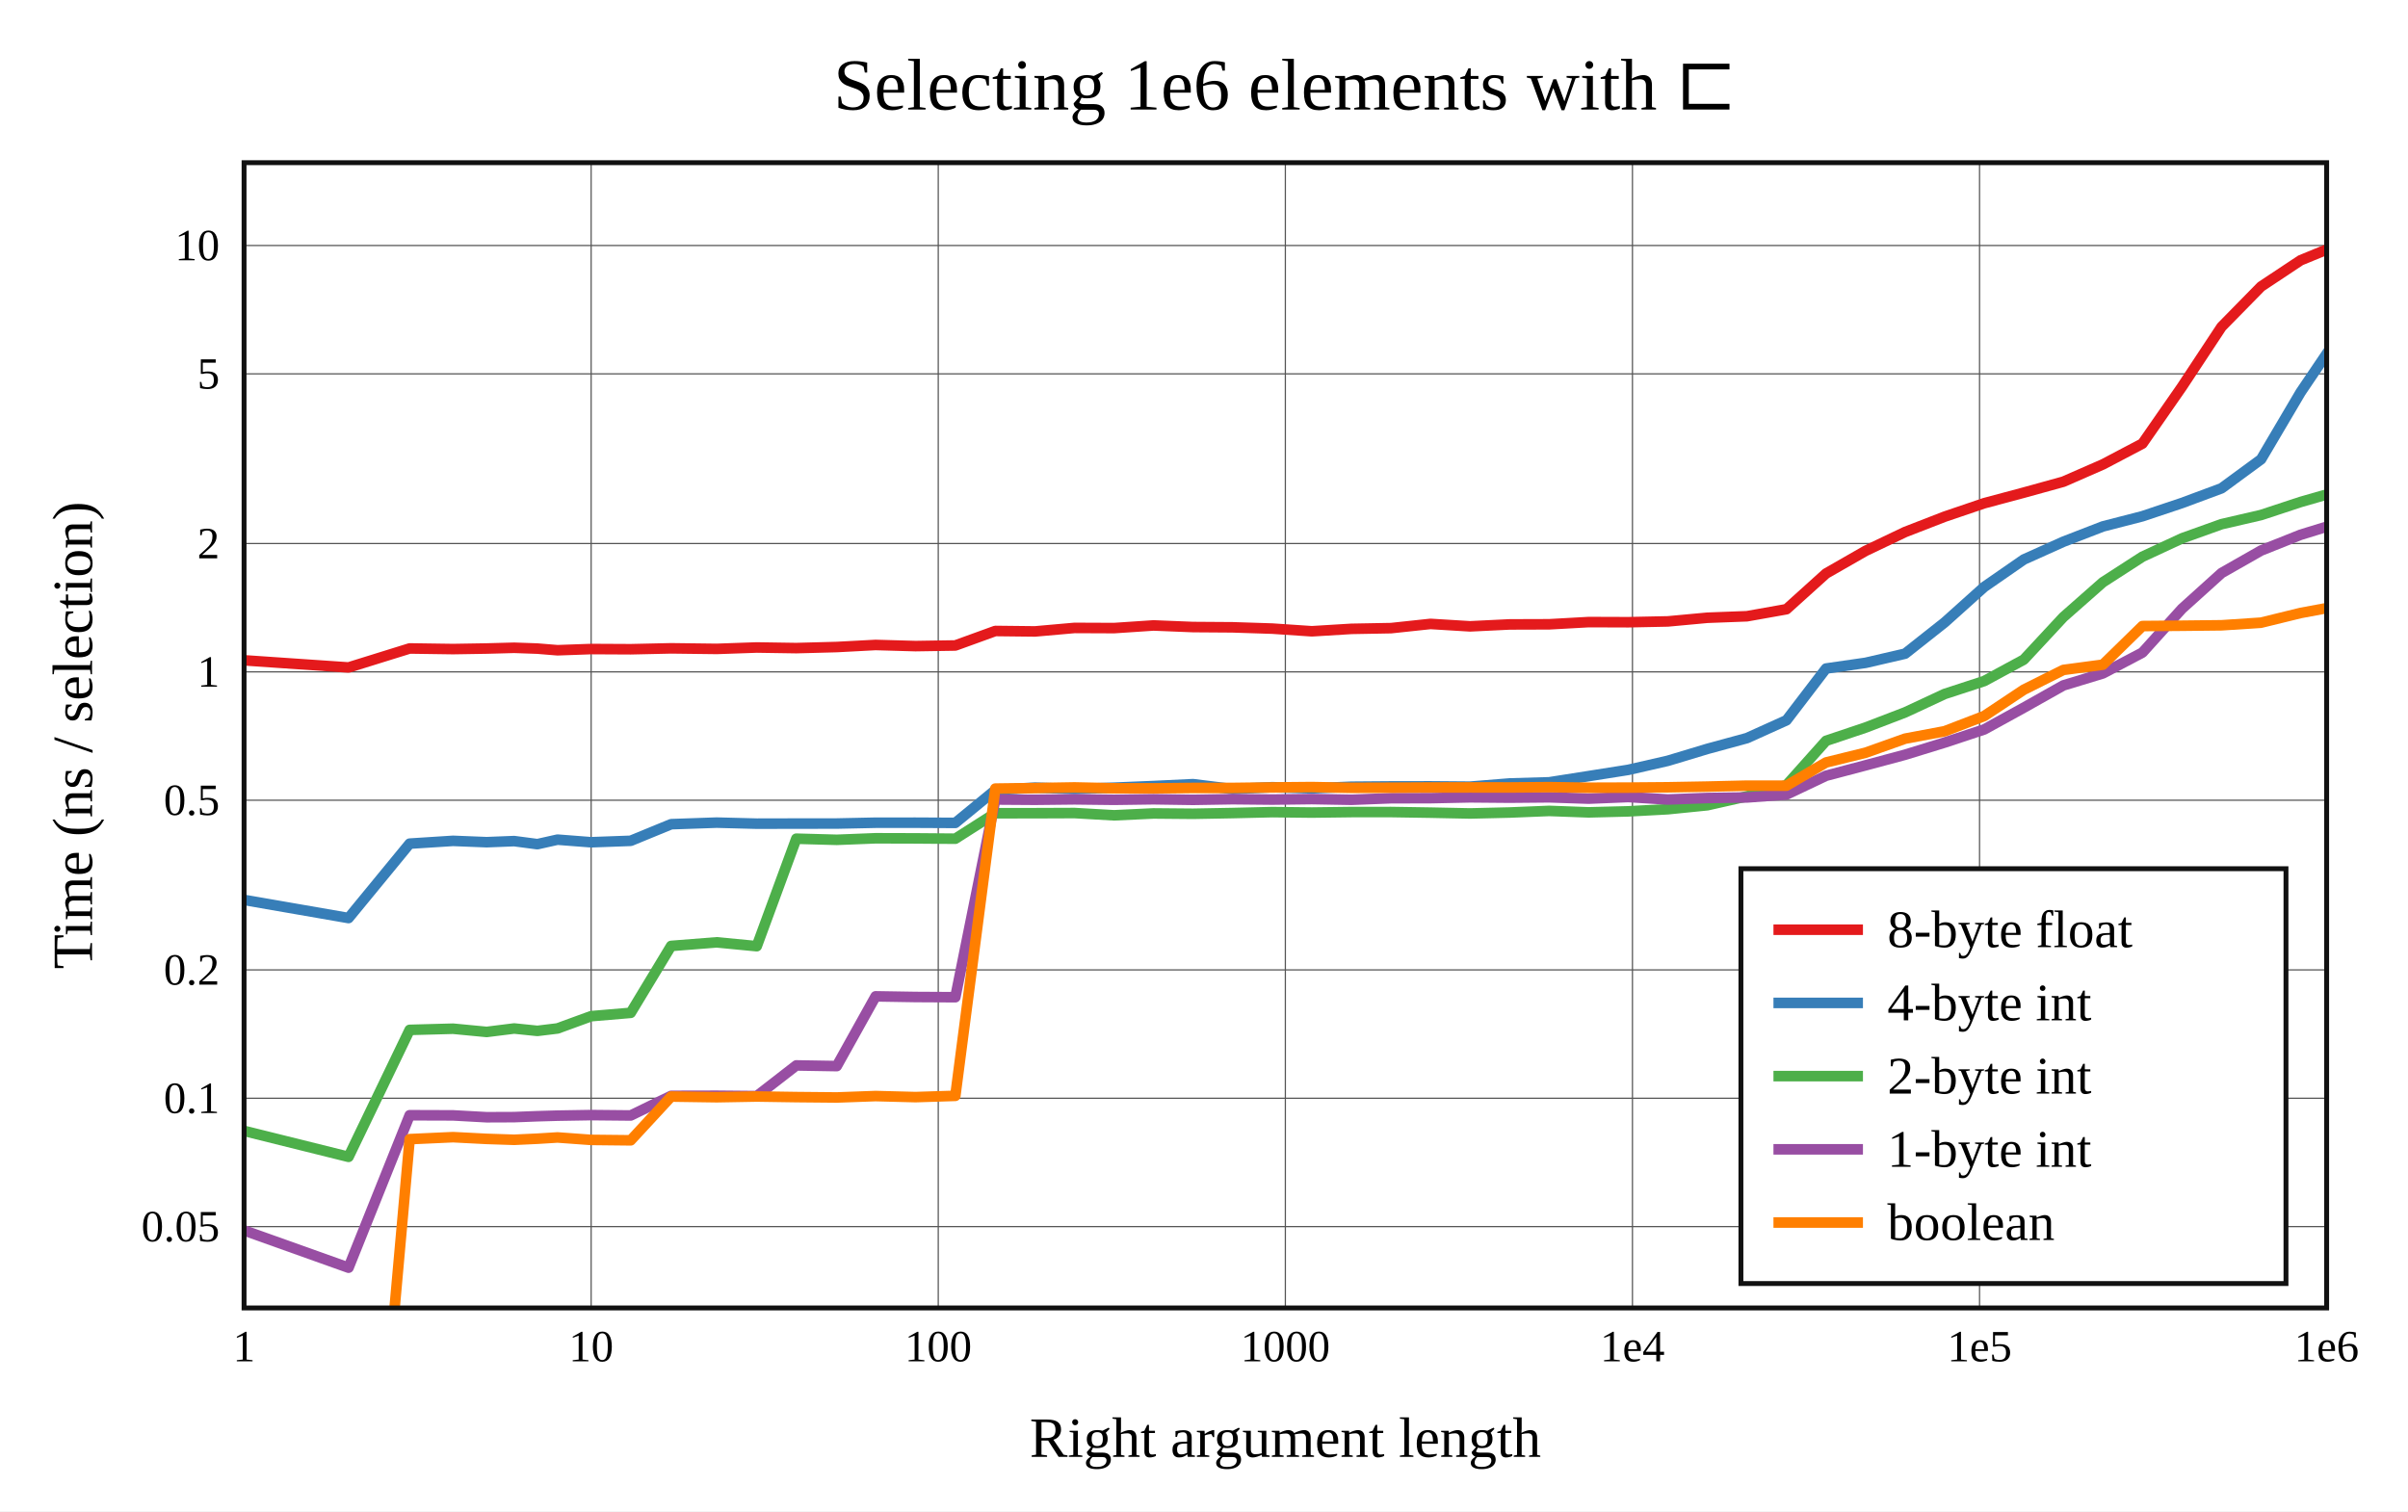
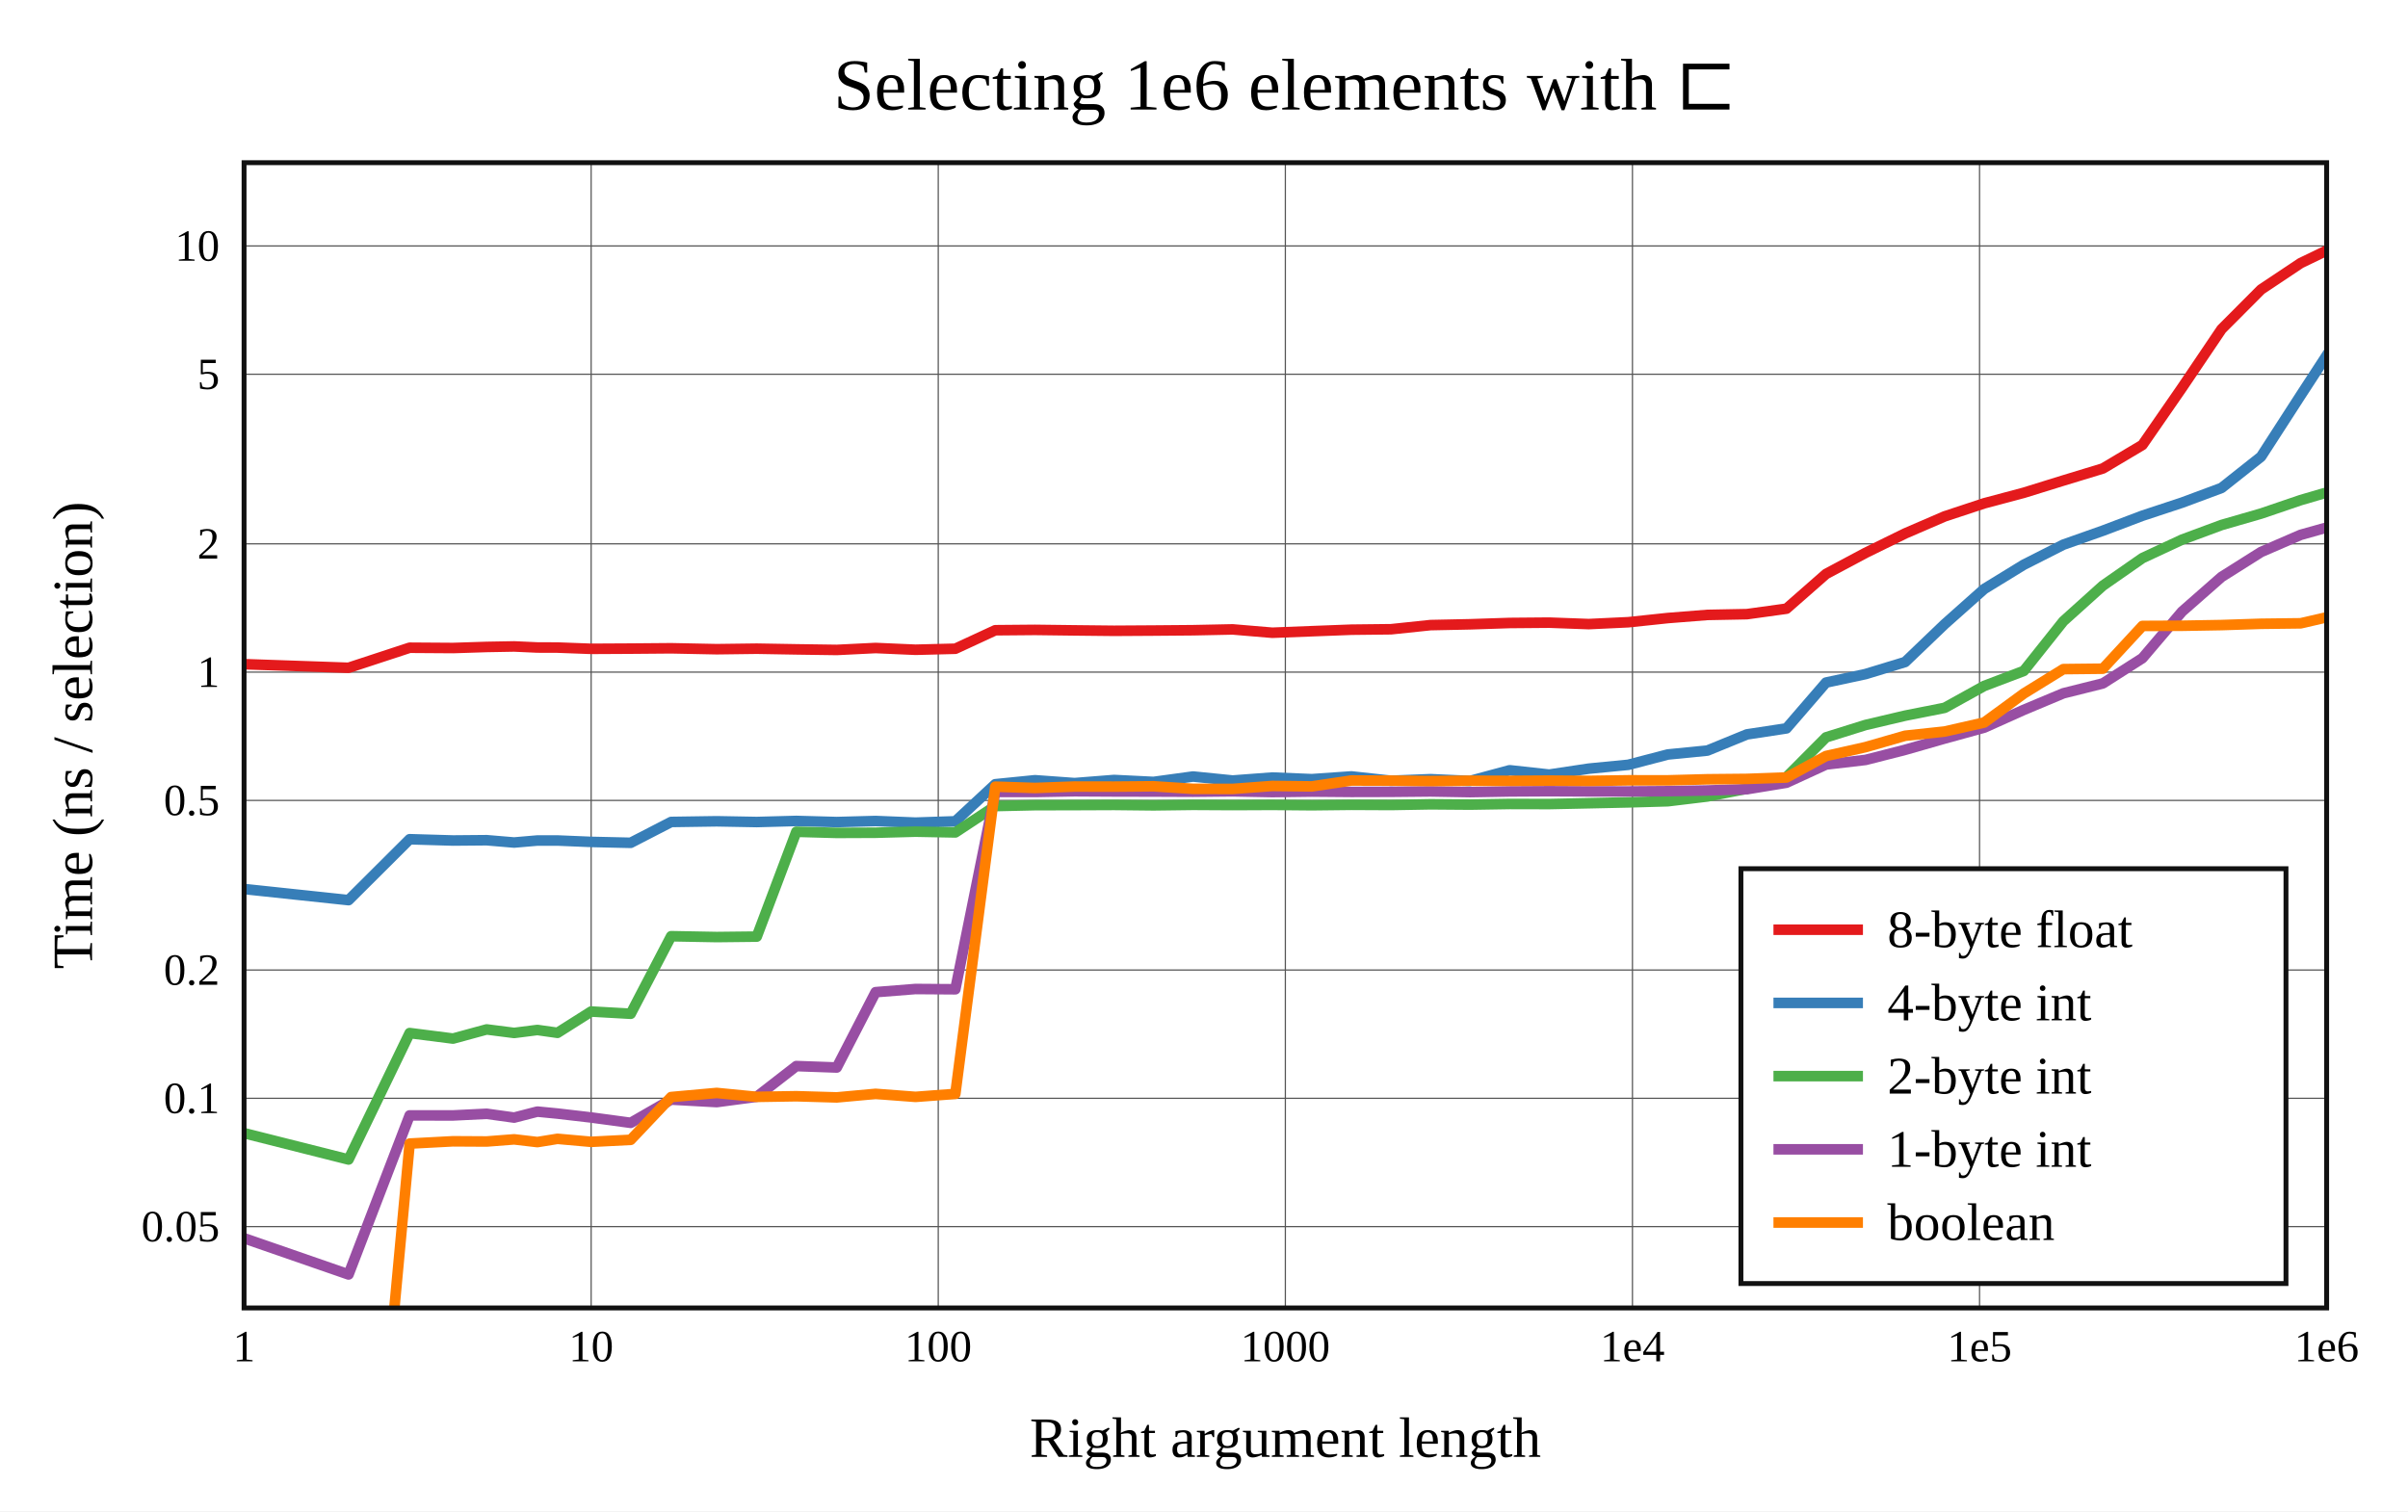
<svg xmlns="http://www.w3.org/2000/svg" viewBox="-60 -40 592 371.6" height="557.4" width="888">
  <g stroke-width="2.6" font-size="14px" text-anchor="middle">
    <defs>
      <clipPath id="clip">
        <rect x="0" y="0" width="512" height="281.6" />
      </clipPath>
    </defs>
    <rect fill="white" x="-60" y="-40" width="592" height="371.6" />
    <text dy="0.33em" font-size="18px" x="256" y="-19">
      Selecting 
      1e6
       elements with ⊏
    </text>
    <text dy="0.33em" x="256" y="313.6">Right argument length</text>
    <text dy="0.33em" transform="rotate(-90)" x="-140.8" y="-42">Time (ns / selection)</text>
    <g stroke-width="0.3" stroke="#555">
      <path d="M85.333 0v281.6" />
      <path d="M170.667 0v281.6" />
      <path d="M256 0v281.6" />
      <path d="M341.333 0v281.6" />
      <path d="M426.667 0v281.6" />
      <path d="M0 261.6h512" />
-       <path d="M0 230.041h512" />
-       <path d="M0 198.481h512" />
-       <path d="M0 156.762h512" />
-       <path d="M0 125.203h512" />
-       <path d="M0 93.643h512" />
-       <path d="M0 51.924h512" />
-       <path d="M0 20.365h512" />
+       <path d="M0 230.055h512" />
+       <path d="M0 198.51h512" />
+       <path d="M0 156.81h512" />
+       <path d="M0 125.265h512" />
+       <path d="M0 93.721h512" />
+       <path d="M0 52.021h512" />
+       <path d="M0 20.476h512" />
    </g>
    <g font-size="11px">
      <text dy="0.33em" x="0" y="291.1">1</text>
      <text dy="0.33em" x="85.333" y="291.1">10</text>
      <text dy="0.33em" x="170.667" y="291.1">100</text>
      <text dy="0.33em" x="256" y="291.1">1000</text>
      <text dy="0.33em" x="341.333" y="291.1">1e4</text>
      <text dy="0.33em" x="426.667" y="291.1">1e5</text>
      <text dy="0.33em" x="512" y="291.1">1e6</text>
      <g text-anchor="end">
        <text dy="0.33em" x="-6" y="261.6">0.05</text>
-         <text dy="0.33em" x="-6" y="230.041">0.1</text>
-         <text dy="0.33em" x="-6" y="198.481">0.2</text>
-         <text dy="0.33em" x="-6" y="156.762">0.5</text>
-         <text dy="0.33em" x="-6" y="125.203">1</text>
-         <text dy="0.33em" x="-6" y="93.643">2</text>
-         <text dy="0.33em" x="-6" y="51.924">5</text>
-         <text dy="0.33em" x="-6" y="20.365">10</text>
+         <text dy="0.33em" x="-6" y="230.055">0.1</text>
+         <text dy="0.33em" x="-6" y="198.51">0.2</text>
+         <text dy="0.33em" x="-6" y="156.81">0.5</text>
+         <text dy="0.33em" x="-6" y="125.265">1</text>
+         <text dy="0.33em" x="-6" y="93.721">2</text>
+         <text dy="0.33em" x="-6" y="52.021">5</text>
+         <text dy="0.33em" x="-6" y="20.476">10</text>
      </g>
    </g>
    <g clip-path="url(#clip)" fill="none" stroke-linecap="round" stroke-linejoin="round">
-       <path stroke="#e41a1c" d="M0 122.36L25.688 124.119L40.714 119.445L51.376 119.598L59.645 119.462L66.402 119.278L72.115 119.48L77.064 119.884L85.333 119.588L95.056 119.638L104.998 119.415L116.201 119.554L126.048 119.208L135.771 119.358L145.713 119.093L155.268 118.586L165.077 118.867L174.867 118.713L184.691 115.147L194.454 115.256L204.177 114.395L213.888 114.436L223.585 113.788L233.301 114.18L243.045 114.248L252.789 114.565L262.509 115.219L272.242 114.625L281.965 114.449L291.681 113.41L301.407 114.007L311.135 113.533L320.864 113.502L330.583 112.96L340.308 112.993L350.033 112.793L359.757 111.893L369.48 111.526L379.202 109.794L388.926 101.019L398.649 95.448L408.372 90.811L418.096 87.036L427.819 83.732L437.542 81.131L447.265 78.443L456.989 74.189L466.712 69.076L476.435 55.086L486.158 40.36L495.881 30.452L505.605 23.997L515.328 20" />
-       <path stroke="#377eb8" d="M0 181.274L25.688 185.733L40.714 167.437L51.376 166.752L59.645 167.081L66.402 166.814L72.115 167.564L77.064 166.456L85.333 167.095L95.056 166.741L104.998 162.655L116.201 162.269L126.048 162.525L135.771 162.504L145.713 162.494L155.268 162.292L165.077 162.287L174.867 162.336L184.691 154.275L194.454 153.661L204.177 154.002L213.888 153.675L223.585 153.277L233.301 152.813L243.045 154.023L252.789 153.556L262.509 153.85L272.242 153.438L281.965 153.364L291.681 153.35L301.407 153.425L311.135 152.64L320.864 152.355L330.583 150.83L340.308 149.295L350.033 147.069L359.757 144.137L369.48 141.489L379.202 137.103L388.926 124.383L398.649 122.979L408.372 120.723L418.096 113.037L427.819 104.314L437.542 97.574L447.265 93.205L456.989 89.442L466.712 86.936L476.435 83.678L486.158 80.066L495.881 72.931L505.605 56.445L515.328 42.077" />
-       <path stroke="#4daf4a" d="M0 238.064L25.688 244.45L40.714 213.232L51.376 212.943L59.645 213.735L66.402 212.891L72.115 213.478L77.064 212.877L85.333 209.861L95.056 209.04L104.998 192.59L116.201 191.707L126.048 192.653L135.771 166.22L145.713 166.497L155.268 166.119L165.077 166.146L174.867 166.224L184.691 159.962L194.454 159.953L204.177 159.916L213.888 160.471L223.585 160.012L233.301 160.097L243.045 159.918L252.789 159.687L262.509 159.795L272.242 159.672L281.965 159.667L291.681 159.817L301.407 160.015L311.135 159.786L320.864 159.39L330.583 159.745L340.308 159.498L350.033 158.973L359.757 157.994L369.48 155.798L379.202 153.045L388.926 142.157L398.649 138.892L408.372 135.163L418.096 130.634L427.819 127.46L437.542 122.194L447.265 111.732L456.989 103.162L466.712 96.884L476.435 92.369L486.158 88.887L495.881 86.633L505.605 83.426L515.328 80.63" />
-       <path stroke="#984ea3" d="M0 262.536L25.688 271.702L40.714 234.219L51.376 234.254L59.645 234.71L66.402 234.683L72.115 234.461L77.064 234.321L85.333 234.183L95.056 234.278L104.998 229.45L116.201 229.425L126.048 229.512L135.771 221.97L145.713 222.137L155.268 204.985L165.077 205.145L174.867 205.198L184.691 156.584L194.454 156.649L204.177 156.543L213.888 156.656L223.585 156.523L233.301 156.666L243.045 156.506L252.789 156.601L262.509 156.48L272.242 156.652L281.965 156.273L291.681 156.252L301.407 156.049L311.135 156.133L320.864 156.045L330.583 156.371L340.308 155.976L350.033 156.583L359.757 156.213L369.48 156.082L379.202 155.367L388.926 150.745L398.649 148.182L408.372 145.573L418.096 142.579L427.819 139.358L437.542 134.007L447.265 128.533L456.989 125.58L466.712 120.454L476.435 109.674L486.158 100.902L495.881 95.364L505.605 91.485L515.328 88.49" />
-       <path stroke="#ff7f00" d="M0 325.702L25.688 408.544L40.714 240.096L51.376 239.61L59.645 240.034L66.402 240.256L72.115 239.988L77.064 239.682L85.333 240.282L95.056 240.386L104.998 229.625L116.201 229.787L126.048 229.612L135.771 229.758L145.713 229.85L155.268 229.504L165.077 229.76L174.867 229.45L184.691 153.9L194.454 153.776L204.177 153.614L213.888 153.825L223.585 153.842L233.301 153.743L243.045 153.739L252.789 153.616L262.509 153.528L272.242 153.712L281.965 153.68L291.681 153.626L301.407 153.61L311.135 153.623L320.864 153.547L330.583 153.69L340.308 153.659L350.033 153.581L359.757 153.409L369.48 153.181L379.202 153.188L388.926 147.476L398.649 145.08L408.372 141.621L418.096 139.792L427.819 136.058L437.542 129.592L447.265 124.727L456.989 123.432L466.712 113.935L476.435 113.855L486.158 113.749L495.881 113.102L505.605 110.722L515.328 108.906" />
+       <path stroke="#e41a1c" d="M0 123.31L25.688 124.202L40.714 119.266L51.376 119.338L59.645 119.071L66.402 118.951L72.115 119.21L77.064 119.227L85.333 119.537L95.056 119.485L104.998 119.402L116.201 119.628L126.048 119.501L135.771 119.668L145.713 119.809L155.268 119.334L165.077 119.764L174.867 119.514L184.691 114.964L194.454 114.879L204.177 115L213.888 115.103L223.585 115.043L233.301 114.962L243.045 114.76L252.789 115.58L262.509 115.202L272.242 114.831L281.965 114.722L291.681 113.704L301.407 113.501L311.135 113.18L320.864 113.097L330.583 113.454L340.308 112.995L350.033 111.967L359.757 111.197L369.48 111.009L379.202 109.664L388.926 101.13L398.649 95.94L408.372 91.168L418.096 86.968L427.819 83.756L437.542 81.167L447.265 78.15L456.989 75.19L466.712 69.404L476.435 55.348L486.158 40.945L495.881 31.185L505.605 24.695L515.328 20" />
+       <path stroke="#377eb8" d="M0 178.596L25.688 181.327L40.714 166.353L51.376 166.666L59.645 166.594L66.402 167.161L72.115 166.67L77.064 166.667L85.333 167.011L95.056 167.232L104.998 162.106L116.201 161.94L126.048 162.121L135.771 161.858L145.713 162.133L155.268 161.875L165.077 162.271L174.867 161.946L184.691 152.826L194.454 151.849L204.177 152.552L213.888 151.788L223.585 152.26L233.301 150.934L243.045 151.917L252.789 151.186L262.509 151.584L272.242 150.909L281.965 151.971L291.681 151.587L301.407 152.024L311.135 149.396L320.864 150.461L330.583 149L340.308 148.053L350.033 145.516L359.757 144.553L369.48 140.575L379.202 139.096L388.926 127.829L398.649 125.744L408.372 122.78L418.096 113.463L427.819 104.818L437.542 98.856L447.265 93.927L456.989 90.488L466.712 86.806L476.435 83.596L486.158 79.981L495.881 72.281L505.605 57.22L515.328 42.291" />
+       <path stroke="#4daf4a" d="M0 238.623L25.688 245.101L40.714 214.012L51.376 215.371L59.645 213.119L66.402 213.982L72.115 213.255L77.064 213.955L85.333 208.719L95.056 209.266L104.998 190.201L116.201 190.407L126.048 190.298L135.771 164.521L145.713 164.797L155.268 164.757L165.077 164.491L174.867 164.678L184.691 158.199L194.454 157.978L204.177 157.958L213.888 157.918L223.585 158.022L233.301 157.898L243.045 157.952L252.789 157.908L262.509 157.996L272.242 157.888L281.965 157.935L291.681 157.764L301.407 157.839L311.135 157.683L320.864 157.705L330.583 157.5L340.308 157.289L350.033 157.01L359.757 155.838L369.48 153.937L379.202 151.074L388.926 141.299L398.649 138.259L408.372 135.968L418.096 134.041L427.819 128.659L437.542 124.972L447.265 112.755L456.989 103.999L466.712 97.225L476.435 92.697L486.158 89.092L495.881 86.284L505.605 82.972L515.328 80.125" />
+       <path stroke="#984ea3" d="M0 264.463L25.688 273.368L40.714 234.26L51.376 234.268L59.645 233.862L66.402 234.799L72.115 233.328L77.064 233.809L85.333 234.772L95.056 236.087L104.998 230.369L116.201 230.986L126.048 229.674L135.771 222.13L145.713 222.484L155.268 203.957L165.077 203.18L174.867 203.248L184.691 154.722L194.454 154.731L204.177 154.553L213.888 154.608L223.585 154.628L233.301 154.669L243.045 154.573L252.789 154.755L262.509 154.636L272.242 154.717L281.965 154.693L291.681 154.6L301.407 154.766L311.135 154.6L320.864 154.545L330.583 154.593L340.308 154.602L350.033 154.531L359.757 154.359L369.48 154.049L379.202 152.458L388.926 147.981L398.649 146.851L408.372 144.37L418.096 141.582L427.819 138.911L437.542 134.546L447.265 130.473L456.989 128.037L466.712 121.829L476.435 110.396L486.158 101.858L495.881 95.724L505.605 91.511L515.328 88.778" />
+       <path stroke="#ff7f00" d="M0 325.695L25.688 402.885L40.714 241.187L51.376 240.626L59.645 240.674L66.402 240.149L72.115 240.821L77.064 240.018L85.333 240.755L95.056 240.262L104.998 229.747L116.201 228.74L126.048 229.701L135.771 229.545L145.713 229.834L155.268 228.962L165.077 229.702L174.867 228.97L184.691 153.429L194.454 153.746L204.177 153.399L213.888 153.417L223.585 153.332L233.301 153.961L243.045 153.981L252.789 153.253L262.509 153.362L272.242 151.913L281.965 151.944L291.681 152.044L301.407 151.966L311.135 151.999L320.864 151.938L330.583 152.007L340.308 151.867L350.033 151.873L359.757 151.611L369.48 151.519L379.202 151.173L388.926 145.891L398.649 143.706L408.372 140.906L418.096 139.867L427.819 137.654L437.542 130.533L447.265 124.525L456.989 124.42L466.712 113.91L476.435 113.864L486.158 113.696L495.881 113.378L505.605 113.262L515.328 111.014" />
    </g>
    <rect stroke-width="1.2" stroke="#111" fill="none" x="0" y="0" width="512" height="281.6" />
    <g transform="translate(368,173.6)" text-anchor="start" font-size="13px">
      <rect stroke-width="1.2" stroke="#111" fill="white" x="0" y="0" width="134" height="102" />
      <path stroke="#e41a1c" d="M8 15h22" />
      <path stroke="#377eb8" d="M8 33h22" />
      <path stroke="#4daf4a" d="M8 51h22" />
      <path stroke="#984ea3" d="M8 69h22" />
      <path stroke="#ff7f00" d="M8 87h22" />
      <text dy="0.33em" x="36" y="15">8-byte float</text>
      <text dy="0.33em" x="36" y="33">4-byte int</text>
      <text dy="0.33em" x="36" y="51">2-byte int</text>
      <text dy="0.33em" x="36" y="69">1-byte int</text>
      <text dy="0.33em" x="36" y="87">boolean</text>
    </g>
  </g>
</svg>
